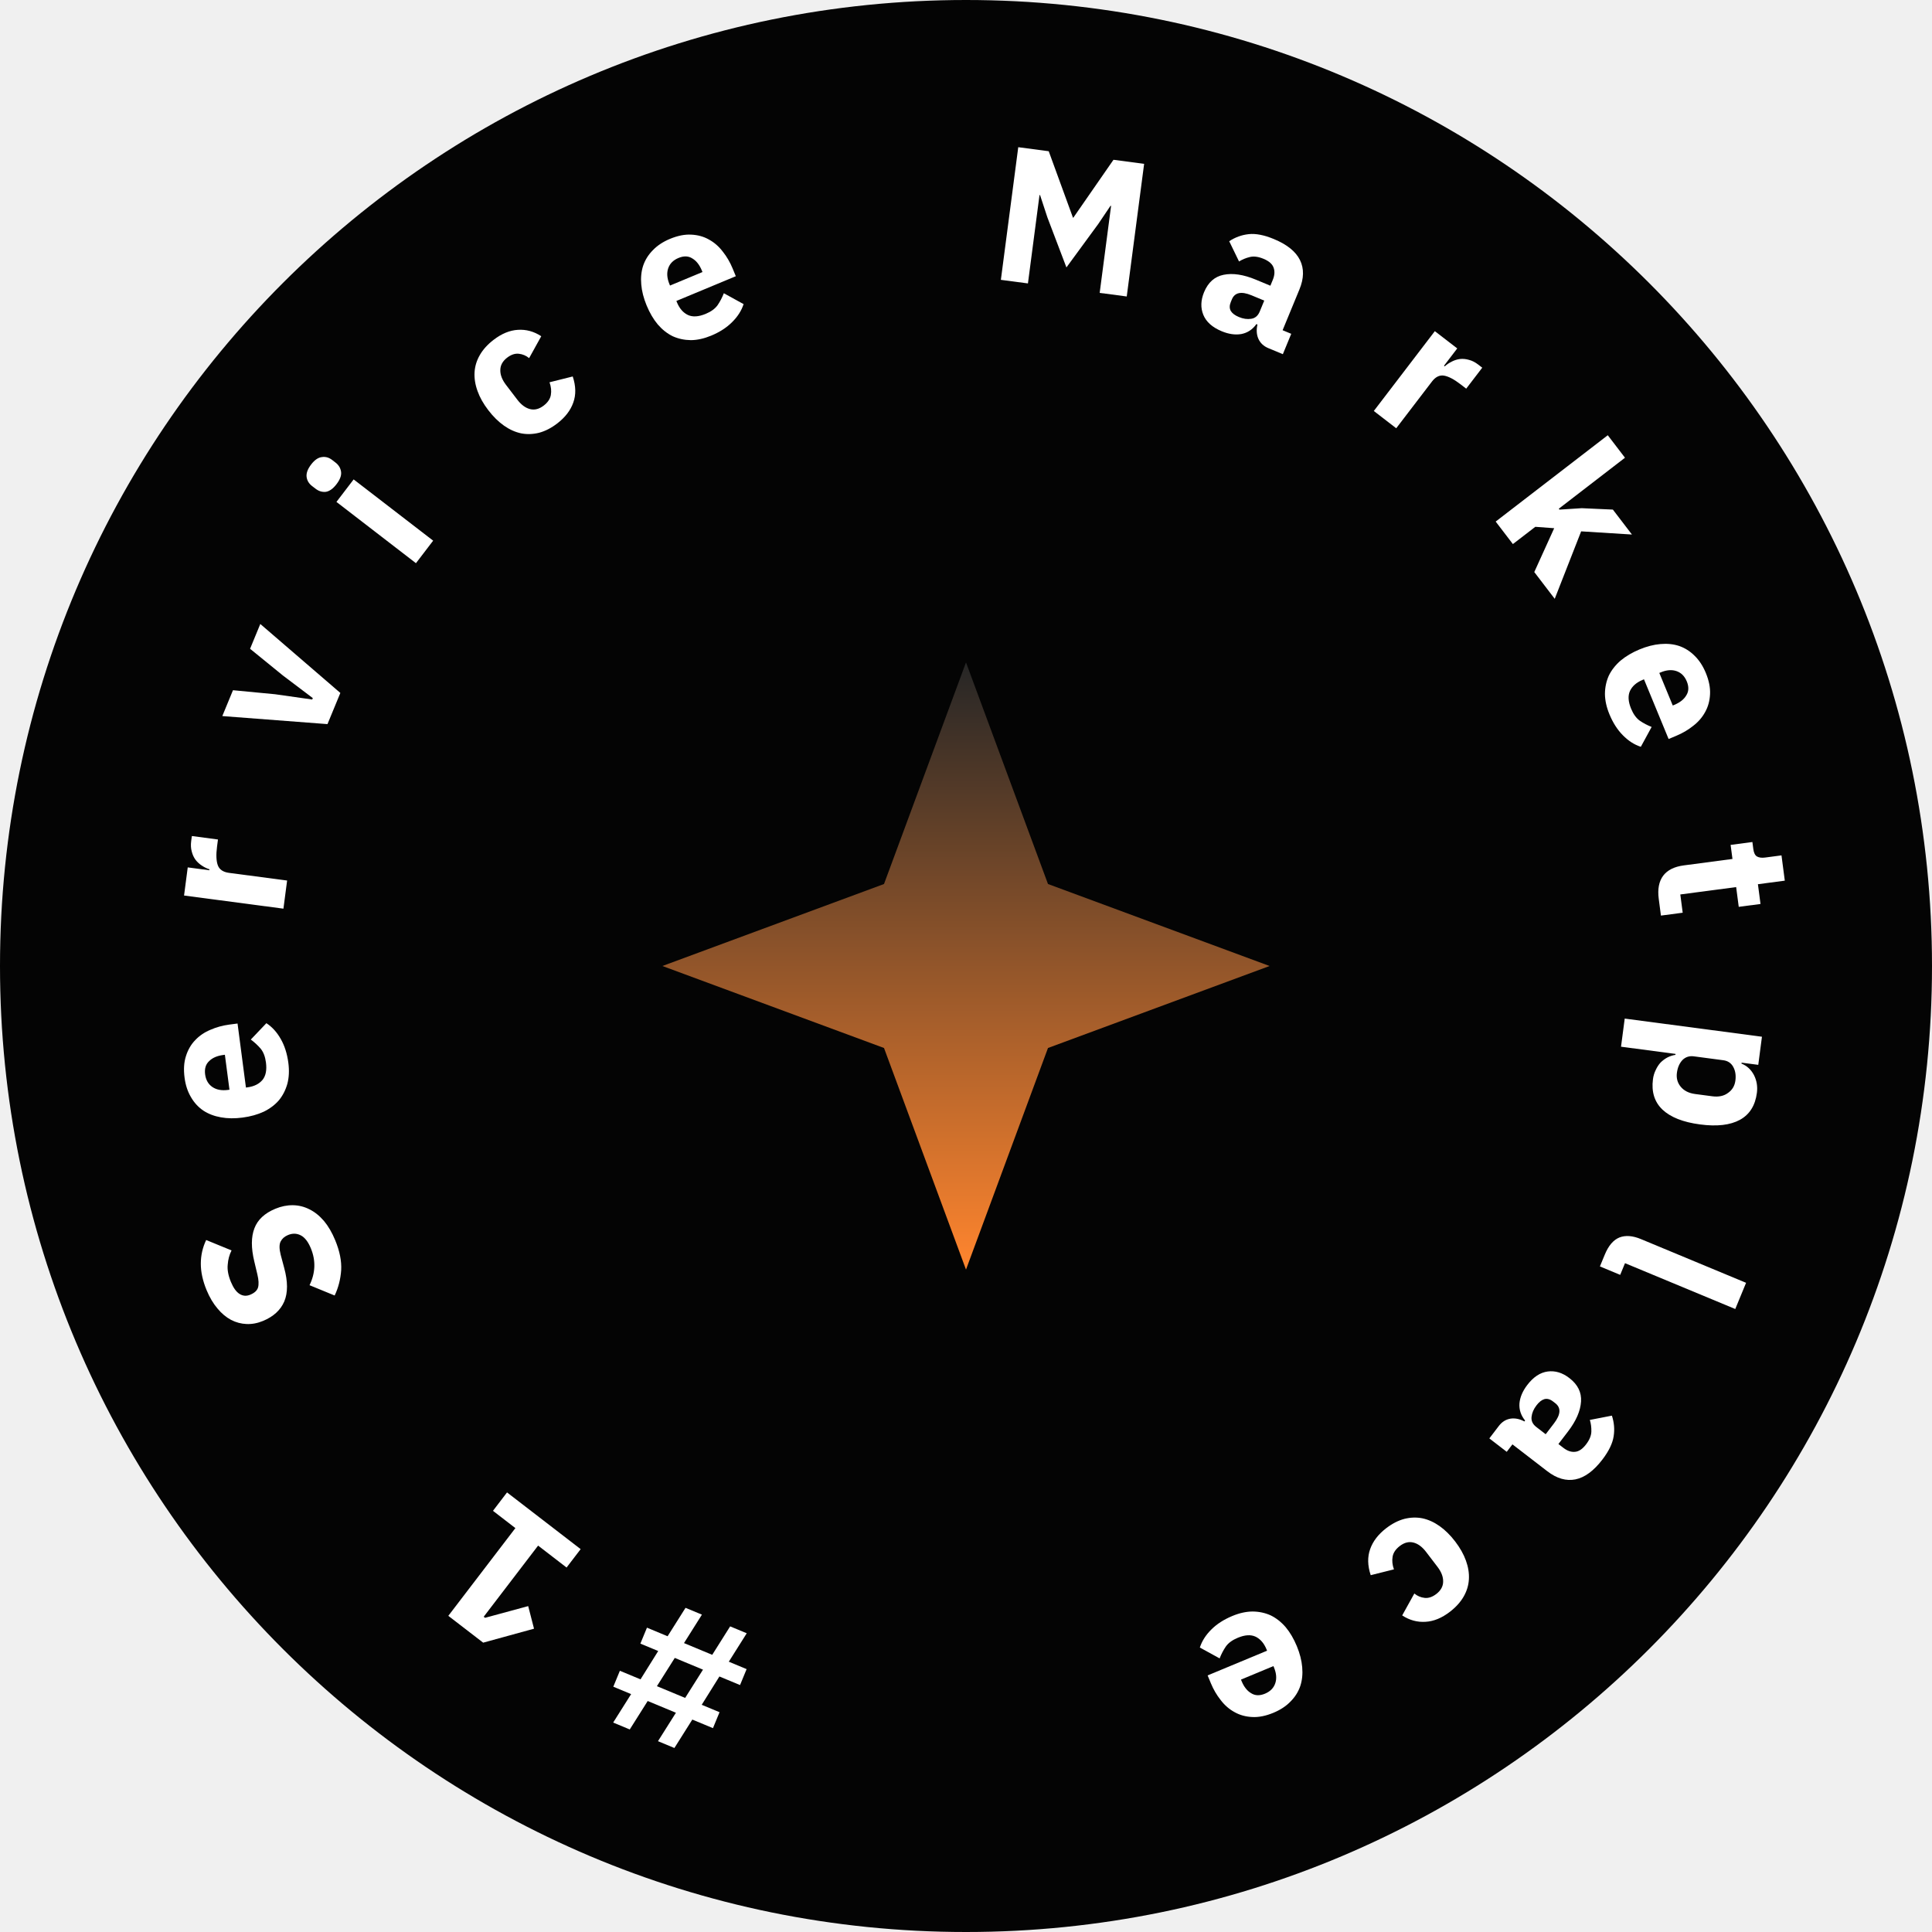
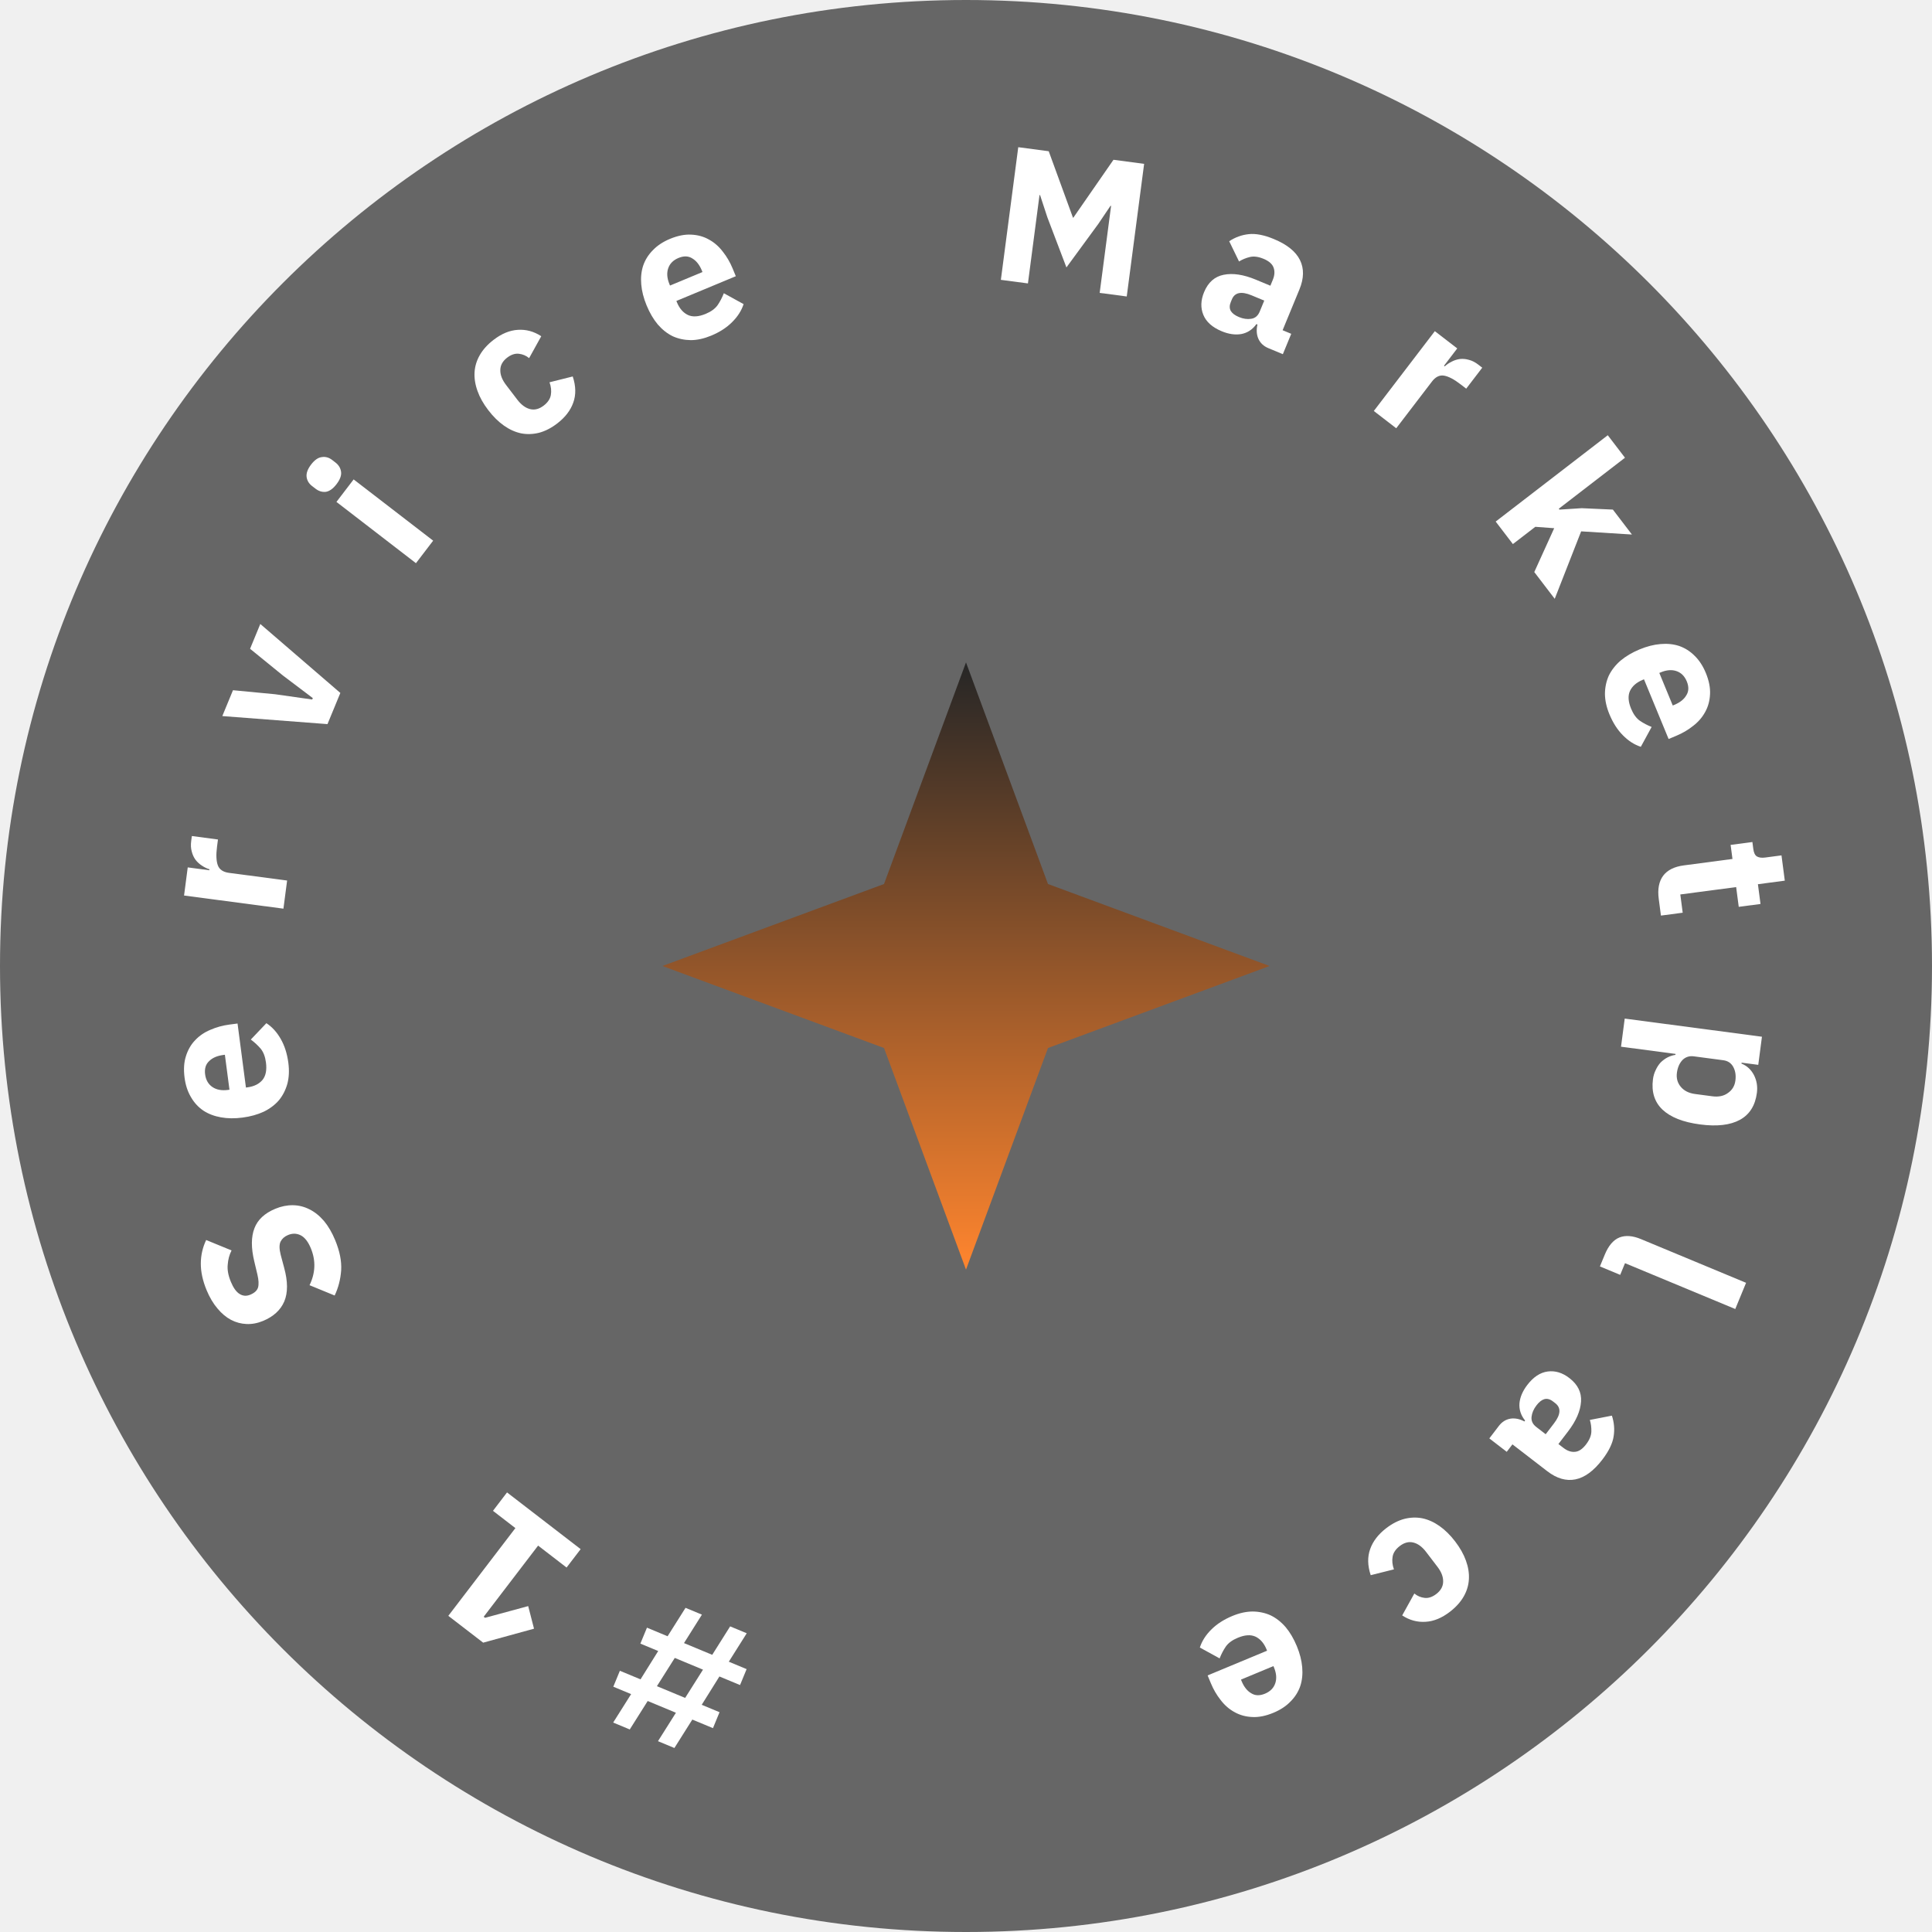
<svg xmlns="http://www.w3.org/2000/svg" width="105" height="105" viewBox="0 0 105 105" fill="none">
-   <rect width="105" height="105" rx="52.5" fill="#040404" />
+   <rect width="105" height="105" rx="52.5" fill="#666666" />
  <path d="M52.5 36L56.956 48.044L69 52.5L56.956 56.956L52.5 69L48.044 56.956L36 52.5L48.044 48.044L52.5 36Z" fill="url(#paint0_linear_4505_2900)" />
  <path d="M37.174 89.298L38.708 89.936L39.682 88.39L40.583 88.765L39.609 90.31L40.577 90.713L40.22 91.579L39.098 91.113L38.137 92.652L39.105 93.055L38.748 93.921L37.626 93.455L36.652 95L35.76 94.629L36.735 93.084L35.201 92.446L34.226 93.992L33.325 93.617L34.3 92.071L33.332 91.669L33.689 90.803L34.811 91.269L35.772 89.729L34.803 89.327L35.161 88.46L36.282 88.927L37.257 87.382L38.148 87.752L37.174 89.298ZM36.673 90.104L35.702 91.64L37.236 92.278L38.206 90.742L36.673 90.104Z" fill="white" />
  <path d="M31.557 84.192L30.792 85.192L29.245 84L26.288 87.867L26.363 87.924L28.706 87.288L29.023 88.516L26.259 89.275L24.365 87.817L28.01 83.049L26.792 82.11L27.556 81.11L31.557 84.192Z" fill="white" />
  <path d="M18.219 67.407C18.463 67.997 18.57 68.539 18.542 69.032C18.507 69.528 18.389 69.986 18.188 70.408L16.823 69.848C17.146 69.18 17.17 68.512 16.895 67.845C16.747 67.486 16.564 67.25 16.345 67.138C16.127 67.026 15.896 67.02 15.653 67.121C15.468 67.198 15.335 67.313 15.256 67.466C15.171 67.622 15.171 67.867 15.256 68.2L15.443 68.9C15.648 69.649 15.649 70.261 15.448 70.735C15.245 71.203 14.862 71.554 14.299 71.788C13.999 71.913 13.7 71.97 13.403 71.958C13.106 71.946 12.825 71.871 12.559 71.734C12.29 71.59 12.044 71.385 11.821 71.116C11.589 70.844 11.391 70.51 11.226 70.112C11.017 69.605 10.913 69.126 10.914 68.674C10.915 68.223 11.012 67.796 11.205 67.392L12.584 67.958C12.465 68.195 12.395 68.453 12.376 68.732C12.347 69.007 12.404 69.318 12.547 69.664C12.682 69.992 12.84 70.212 13.021 70.324C13.202 70.437 13.395 70.45 13.6 70.365C13.83 70.27 13.971 70.14 14.023 69.975C14.072 69.804 14.061 69.568 13.989 69.267L13.821 68.56C13.643 67.822 13.646 67.219 13.828 66.753C14.003 66.289 14.382 65.936 14.963 65.694C15.283 65.561 15.601 65.497 15.917 65.501C16.233 65.505 16.533 65.579 16.817 65.724C17.099 65.862 17.362 66.072 17.605 66.354C17.843 66.639 18.047 66.99 18.219 67.407Z" fill="white" />
  <path d="M15.671 57.761C15.725 58.175 15.708 58.551 15.62 58.892C15.525 59.234 15.373 59.534 15.162 59.793C14.944 60.046 14.668 60.254 14.334 60.418C13.998 60.574 13.615 60.681 13.183 60.738C12.758 60.794 12.366 60.79 12.009 60.725C11.645 60.661 11.325 60.539 11.05 60.358C10.774 60.17 10.551 59.927 10.379 59.627C10.2 59.328 10.084 58.976 10.031 58.57C9.972 58.122 9.997 57.73 10.107 57.394C10.215 57.05 10.383 56.762 10.611 56.528C10.837 56.288 11.113 56.101 11.437 55.967C11.754 55.828 12.094 55.733 12.457 55.685L12.91 55.626L13.366 59.106L13.449 59.095C13.805 59.048 14.077 58.914 14.265 58.693C14.445 58.473 14.508 58.157 14.454 57.744C14.413 57.427 14.317 57.177 14.167 56.993C14.011 56.811 13.832 56.645 13.631 56.497L14.477 55.608C14.79 55.811 15.051 56.099 15.261 56.471C15.469 56.836 15.605 57.266 15.671 57.761ZM11.148 58.391C11.189 58.7 11.324 58.931 11.553 59.083C11.774 59.229 12.053 59.28 12.389 59.235L12.471 59.224L12.222 57.324L12.13 57.336C11.8 57.38 11.546 57.49 11.367 57.668C11.181 57.84 11.107 58.081 11.148 58.391Z" fill="white" />
  <path d="M15.404 49.384L10.003 48.67L10.203 47.141L11.376 47.296L11.383 47.245C11.235 47.197 11.098 47.13 10.97 47.043C10.835 46.955 10.719 46.849 10.624 46.724C10.53 46.593 10.462 46.444 10.421 46.277C10.373 46.11 10.363 45.919 10.391 45.706L10.427 45.437L11.846 45.625L11.796 46.007C11.737 46.455 11.752 46.796 11.84 47.032C11.928 47.261 12.13 47.396 12.446 47.438L15.604 47.855L15.404 49.384Z" fill="white" />
  <path d="M17.798 39.354L12.082 38.917L12.662 37.512L14.953 37.731L16.969 38.017L17 37.94L15.374 36.711L13.591 35.26L14.147 33.912L18.497 37.66L17.798 39.354Z" fill="white" />
  <path d="M18.291 26.312C18.102 26.559 17.908 26.699 17.709 26.73C17.51 26.752 17.323 26.695 17.147 26.559L16.966 26.42C16.79 26.285 16.69 26.12 16.664 25.925C16.637 25.72 16.719 25.494 16.908 25.246C17.098 24.998 17.292 24.864 17.491 24.842C17.69 24.811 17.877 24.863 18.052 24.998L18.233 25.138C18.409 25.273 18.51 25.443 18.537 25.648C18.562 25.842 18.48 26.064 18.291 26.312ZM18.285 27.278L19.22 26.055L23.541 29.384L22.606 30.608L18.285 27.278Z" fill="white" />
  <path d="M30.29 23.009C29.966 23.259 29.638 23.428 29.305 23.518C28.969 23.602 28.642 23.613 28.324 23.552C28.002 23.484 27.69 23.344 27.388 23.131C27.085 22.917 26.801 22.637 26.536 22.29C26.27 21.943 26.076 21.598 25.954 21.255C25.827 20.906 25.773 20.567 25.791 20.238C25.81 19.908 25.905 19.594 26.078 19.295C26.25 18.996 26.498 18.721 26.822 18.472C27.261 18.134 27.702 17.952 28.144 17.926C28.592 17.896 29.016 18.012 29.416 18.273L28.757 19.463C28.592 19.328 28.405 19.248 28.196 19.226C27.987 19.203 27.775 19.274 27.561 19.439C27.314 19.629 27.191 19.856 27.191 20.118C27.187 20.375 27.29 20.641 27.5 20.917L28.119 21.727C28.33 22.002 28.559 22.171 28.808 22.234C29.056 22.296 29.304 22.232 29.551 22.042C29.77 21.873 29.899 21.682 29.937 21.469C29.976 21.247 29.952 21.015 29.865 20.776L31.127 20.46C31.3 20.983 31.31 21.457 31.155 21.883C31.006 22.304 30.718 22.679 30.29 23.009Z" fill="white" />
  <path d="M38.65 18.242C38.266 18.401 37.899 18.483 37.548 18.486C37.195 18.482 36.867 18.412 36.563 18.275C36.263 18.129 35.992 17.915 35.748 17.633C35.511 17.349 35.309 17.004 35.142 16.6C34.978 16.202 34.881 15.822 34.851 15.458C34.818 15.089 34.853 14.747 34.956 14.434C35.065 14.118 35.241 13.838 35.485 13.594C35.726 13.343 36.035 13.139 36.412 12.982C36.828 12.81 37.211 12.733 37.564 12.752C37.922 12.768 38.243 12.856 38.526 13.017C38.816 13.174 39.067 13.393 39.28 13.673C39.497 13.944 39.675 14.249 39.816 14.589L39.99 15.012L36.76 16.356L36.791 16.433C36.929 16.767 37.128 16.995 37.389 17.12C37.648 17.238 37.969 17.217 38.352 17.058C38.646 16.936 38.862 16.778 39 16.586C39.135 16.387 39.248 16.171 39.339 15.937L40.413 16.528C40.298 16.884 40.089 17.211 39.785 17.51C39.488 17.807 39.11 18.051 38.65 18.242ZM36.874 14.02C36.586 14.139 36.399 14.33 36.312 14.591C36.229 14.844 36.253 15.127 36.382 15.442L36.414 15.519L38.178 14.785L38.142 14.698C38.015 14.39 37.843 14.173 37.626 14.045C37.412 13.908 37.161 13.9 36.874 14.02Z" fill="white" />
  <path d="M60.385 11.188L60.354 11.184L59.691 12.168L57.958 14.534L56.923 11.813L56.526 10.605L56.495 10.601L55.866 15.403L54.395 15.209L55.34 8L56.996 8.219L58.313 11.829L58.333 11.831L60.515 8.684L62.181 8.904L61.236 16.113L59.765 15.918L60.385 11.188Z" fill="white" />
  <path d="M68.934 18.922C68.678 18.816 68.497 18.647 68.391 18.414C68.291 18.185 68.274 17.926 68.34 17.638L68.283 17.614C68.071 17.91 67.798 18.089 67.465 18.154C67.134 18.211 66.777 18.161 66.394 18.001C65.889 17.791 65.558 17.496 65.4 17.115C65.243 16.733 65.256 16.322 65.438 15.879C65.658 15.346 66.013 15.031 66.502 14.934C67 14.833 67.582 14.921 68.247 15.197L69.042 15.528L69.173 15.211C69.274 14.967 69.289 14.748 69.22 14.554C69.153 14.353 68.969 14.19 68.669 14.065C68.388 13.948 68.139 13.916 67.922 13.969C67.706 14.022 67.512 14.103 67.339 14.211L66.805 13.11C67.134 12.893 67.487 12.766 67.862 12.726C68.247 12.683 68.704 12.772 69.235 12.993C69.951 13.29 70.423 13.671 70.651 14.134C70.879 14.597 70.869 15.13 70.62 15.733L69.707 17.947L70.176 18.142L69.72 19.249L68.934 18.922ZM67.33 17.229C67.566 17.328 67.789 17.36 67.997 17.326C68.212 17.295 68.367 17.165 68.463 16.933L68.709 16.337L68.019 16.05C67.463 15.819 67.106 15.892 66.95 16.271L66.891 16.415C66.814 16.601 66.814 16.763 66.892 16.901C66.973 17.032 67.119 17.141 67.33 17.229Z" fill="white" />
  <path d="M74.664 22.336L77.98 17.998L79.198 18.936L78.478 19.878L78.52 19.91C78.634 19.806 78.761 19.72 78.9 19.652C79.043 19.578 79.193 19.531 79.348 19.511C79.508 19.494 79.671 19.51 79.835 19.558C80.003 19.6 80.173 19.686 80.343 19.818L80.557 19.983L79.685 21.123L79.38 20.888C79.024 20.613 78.722 20.455 78.475 20.414C78.233 20.376 78.015 20.484 77.822 20.738L75.882 23.275L74.664 22.336Z" fill="white" />
  <path d="M87.379 23.654L88.314 24.877L84.717 27.648L84.755 27.697L85.964 27.619L87.656 27.695L88.692 29.05L85.932 28.878L84.496 32.544L83.385 31.09L84.467 28.707L83.441 28.631L82.222 29.569L81.287 28.346L87.379 23.654Z" fill="white" />
  <path d="M87.468 38.817C87.309 38.432 87.228 38.063 87.225 37.711C87.228 37.357 87.298 37.027 87.434 36.722C87.58 36.421 87.793 36.148 88.074 35.904C88.358 35.666 88.701 35.463 89.103 35.295C89.499 35.131 89.879 35.033 90.24 35.003C90.609 34.97 90.949 35.005 91.261 35.108C91.576 35.218 91.855 35.395 92.098 35.64C92.348 35.882 92.55 36.192 92.707 36.571C92.879 36.988 92.955 37.373 92.937 37.727C92.92 38.087 92.832 38.409 92.673 38.693C92.516 38.984 92.298 39.236 92.019 39.45C91.749 39.667 91.445 39.846 91.106 39.987L90.685 40.163L89.347 36.919L89.27 36.951C88.938 37.09 88.709 37.29 88.585 37.552C88.468 37.811 88.488 38.133 88.647 38.518C88.769 38.813 88.926 39.03 89.118 39.168C89.316 39.304 89.531 39.417 89.763 39.508L89.175 40.587C88.82 40.472 88.494 40.262 88.196 39.957C87.901 39.659 87.658 39.279 87.468 38.817ZM91.674 37.034C91.555 36.745 91.365 36.557 91.104 36.47C90.853 36.387 90.57 36.41 90.257 36.541L90.18 36.573L90.911 38.343L90.997 38.307C91.304 38.18 91.521 38.007 91.648 37.789C91.784 37.574 91.793 37.323 91.674 37.034Z" fill="white" />
  <path d="M90.149 48.851C90.079 48.321 90.16 47.901 90.392 47.59C90.624 47.286 90.997 47.1 91.512 47.032L94.156 46.683L94.055 45.918L95.239 45.762L95.289 46.144C95.316 46.351 95.382 46.485 95.488 46.548C95.601 46.611 95.75 46.63 95.935 46.605L96.82 46.488L97 47.862L95.539 48.055L95.68 49.129L94.497 49.285L94.356 48.211L91.321 48.612L91.451 49.604L90.268 49.76L90.149 48.851Z" fill="white" />
  <path d="M95.758 56.344L95.558 57.872L94.652 57.753L94.645 57.804C94.937 57.92 95.162 58.125 95.319 58.419C95.474 58.719 95.529 59.045 95.483 59.397C95.393 60.085 95.085 60.573 94.559 60.861C94.032 61.148 93.31 61.232 92.391 61.11C91.472 60.989 90.792 60.72 90.351 60.305C89.917 59.89 89.745 59.339 89.835 58.65C89.859 58.471 89.909 58.306 89.984 58.155C90.053 58.003 90.14 57.867 90.247 57.748C90.359 57.637 90.483 57.545 90.618 57.472C90.76 57.399 90.906 57.352 91.055 57.33L91.062 57.278L88.099 56.886L88.3 55.358L95.758 56.344ZM91.136 58.307C91.098 58.596 91.167 58.847 91.341 59.059C91.522 59.279 91.783 59.412 92.126 59.457L93.062 59.581C93.405 59.626 93.689 59.566 93.913 59.399C94.143 59.24 94.277 59.016 94.315 58.727C94.353 58.438 94.313 58.188 94.194 57.976C94.081 57.772 93.901 57.653 93.654 57.621L92.06 57.41C91.813 57.377 91.605 57.444 91.437 57.611C91.274 57.786 91.174 58.018 91.136 58.307Z" fill="white" />
  <path d="M87.218 68.183C87.419 67.695 87.686 67.385 88.017 67.252C88.346 67.126 88.735 67.156 89.182 67.342L94.895 69.718L94.308 71.142L88.316 68.651L88.054 69.286L86.952 68.827L87.218 68.183Z" fill="white" />
  <path d="M81.46 77.496C81.628 77.276 81.838 77.144 82.089 77.101C82.335 77.064 82.589 77.114 82.849 77.253L82.886 77.204C82.657 76.922 82.555 76.611 82.579 76.271C82.609 75.935 82.751 75.602 83.003 75.272C83.336 74.836 83.706 74.592 84.113 74.538C84.521 74.484 84.914 74.603 85.292 74.895C85.748 75.246 85.959 75.671 85.926 76.171C85.894 76.68 85.659 77.221 85.221 77.794L84.697 78.48L84.969 78.689C85.177 78.85 85.384 78.922 85.589 78.904C85.799 78.892 86.003 78.756 86.201 78.497C86.387 78.254 86.482 78.021 86.487 77.798C86.492 77.574 86.465 77.365 86.405 77.17L87.603 76.937C87.726 77.312 87.758 77.687 87.698 78.061C87.64 78.445 87.436 78.866 87.087 79.323C86.615 79.94 86.127 80.299 85.622 80.401C85.117 80.502 84.607 80.354 84.091 79.957L82.198 78.498L81.888 78.903L80.942 78.174L81.46 77.496ZM83.504 76.379C83.348 76.583 83.259 76.79 83.237 77.001C83.212 77.218 83.297 77.402 83.495 77.554L84.005 77.947L84.46 77.352C84.826 76.873 84.848 76.509 84.524 76.259L84.4 76.164C84.241 76.041 84.085 76 83.933 76.04C83.786 76.084 83.643 76.197 83.504 76.379Z" fill="white" />
  <path d="M75.333 83.058C75.656 82.809 75.985 82.639 76.317 82.55C76.654 82.465 76.981 82.454 77.298 82.516C77.62 82.583 77.932 82.724 78.235 82.937C78.537 83.15 78.821 83.43 79.087 83.778C79.352 84.125 79.546 84.47 79.669 84.813C79.796 85.161 79.85 85.5 79.831 85.83C79.813 86.159 79.717 86.474 79.545 86.773C79.373 87.072 79.124 87.346 78.8 87.596C78.362 87.934 77.921 88.116 77.478 88.141C77.03 88.171 76.606 88.056 76.206 87.795L76.866 86.604C77.031 86.74 77.218 86.819 77.427 86.842C77.636 86.865 77.847 86.793 78.061 86.629C78.308 86.438 78.432 86.212 78.432 85.949C78.436 85.692 78.333 85.426 78.122 85.151L77.503 84.341C77.293 84.065 77.063 83.896 76.815 83.834C76.566 83.771 76.319 83.835 76.072 84.025C75.852 84.195 75.724 84.385 75.686 84.598C75.647 84.821 75.671 85.052 75.758 85.291L74.495 85.608C74.322 85.084 74.313 84.61 74.467 84.185C74.616 83.764 74.905 83.388 75.333 83.058Z" fill="white" />
  <path d="M66.973 87.826C67.356 87.666 67.723 87.585 68.074 87.582C68.427 87.585 68.756 87.655 69.059 87.792C69.359 87.938 69.631 88.152 69.874 88.434C70.112 88.719 70.314 89.063 70.481 89.468C70.645 89.865 70.742 90.246 70.772 90.609C70.805 90.979 70.77 91.32 70.667 91.634C70.558 91.95 70.381 92.23 70.137 92.474C69.896 92.725 69.587 92.928 69.21 93.085C68.795 93.258 68.411 93.335 68.059 93.316C67.7 93.3 67.379 93.211 67.096 93.051C66.806 92.893 66.555 92.675 66.342 92.395C66.126 92.124 65.947 91.819 65.807 91.479L65.632 91.055L68.863 89.712L68.831 89.635C68.694 89.301 68.494 89.072 68.233 88.948C67.975 88.829 67.654 88.85 67.27 89.01C66.976 89.132 66.761 89.289 66.623 89.482C66.488 89.681 66.375 89.897 66.284 90.13L65.209 89.54C65.324 89.184 65.534 88.856 65.837 88.557C66.134 88.261 66.513 88.017 66.973 87.826ZM68.749 92.048C69.036 91.928 69.224 91.738 69.31 91.476C69.393 91.224 69.37 90.94 69.24 90.626L69.208 90.549L67.445 91.282L67.48 91.369C67.607 91.677 67.779 91.895 67.997 92.022C68.21 92.159 68.461 92.168 68.749 92.048Z" fill="white" />
  <defs>
    <linearGradient id="paint0_linear_4505_2900" x1="52.5" y1="36" x2="52.5" y2="69" gradientUnits="userSpaceOnUse">
      <stop stop-color="#262626" />
      <stop offset="1" stop-color="#FF852E" />
    </linearGradient>
  </defs>
</svg>
